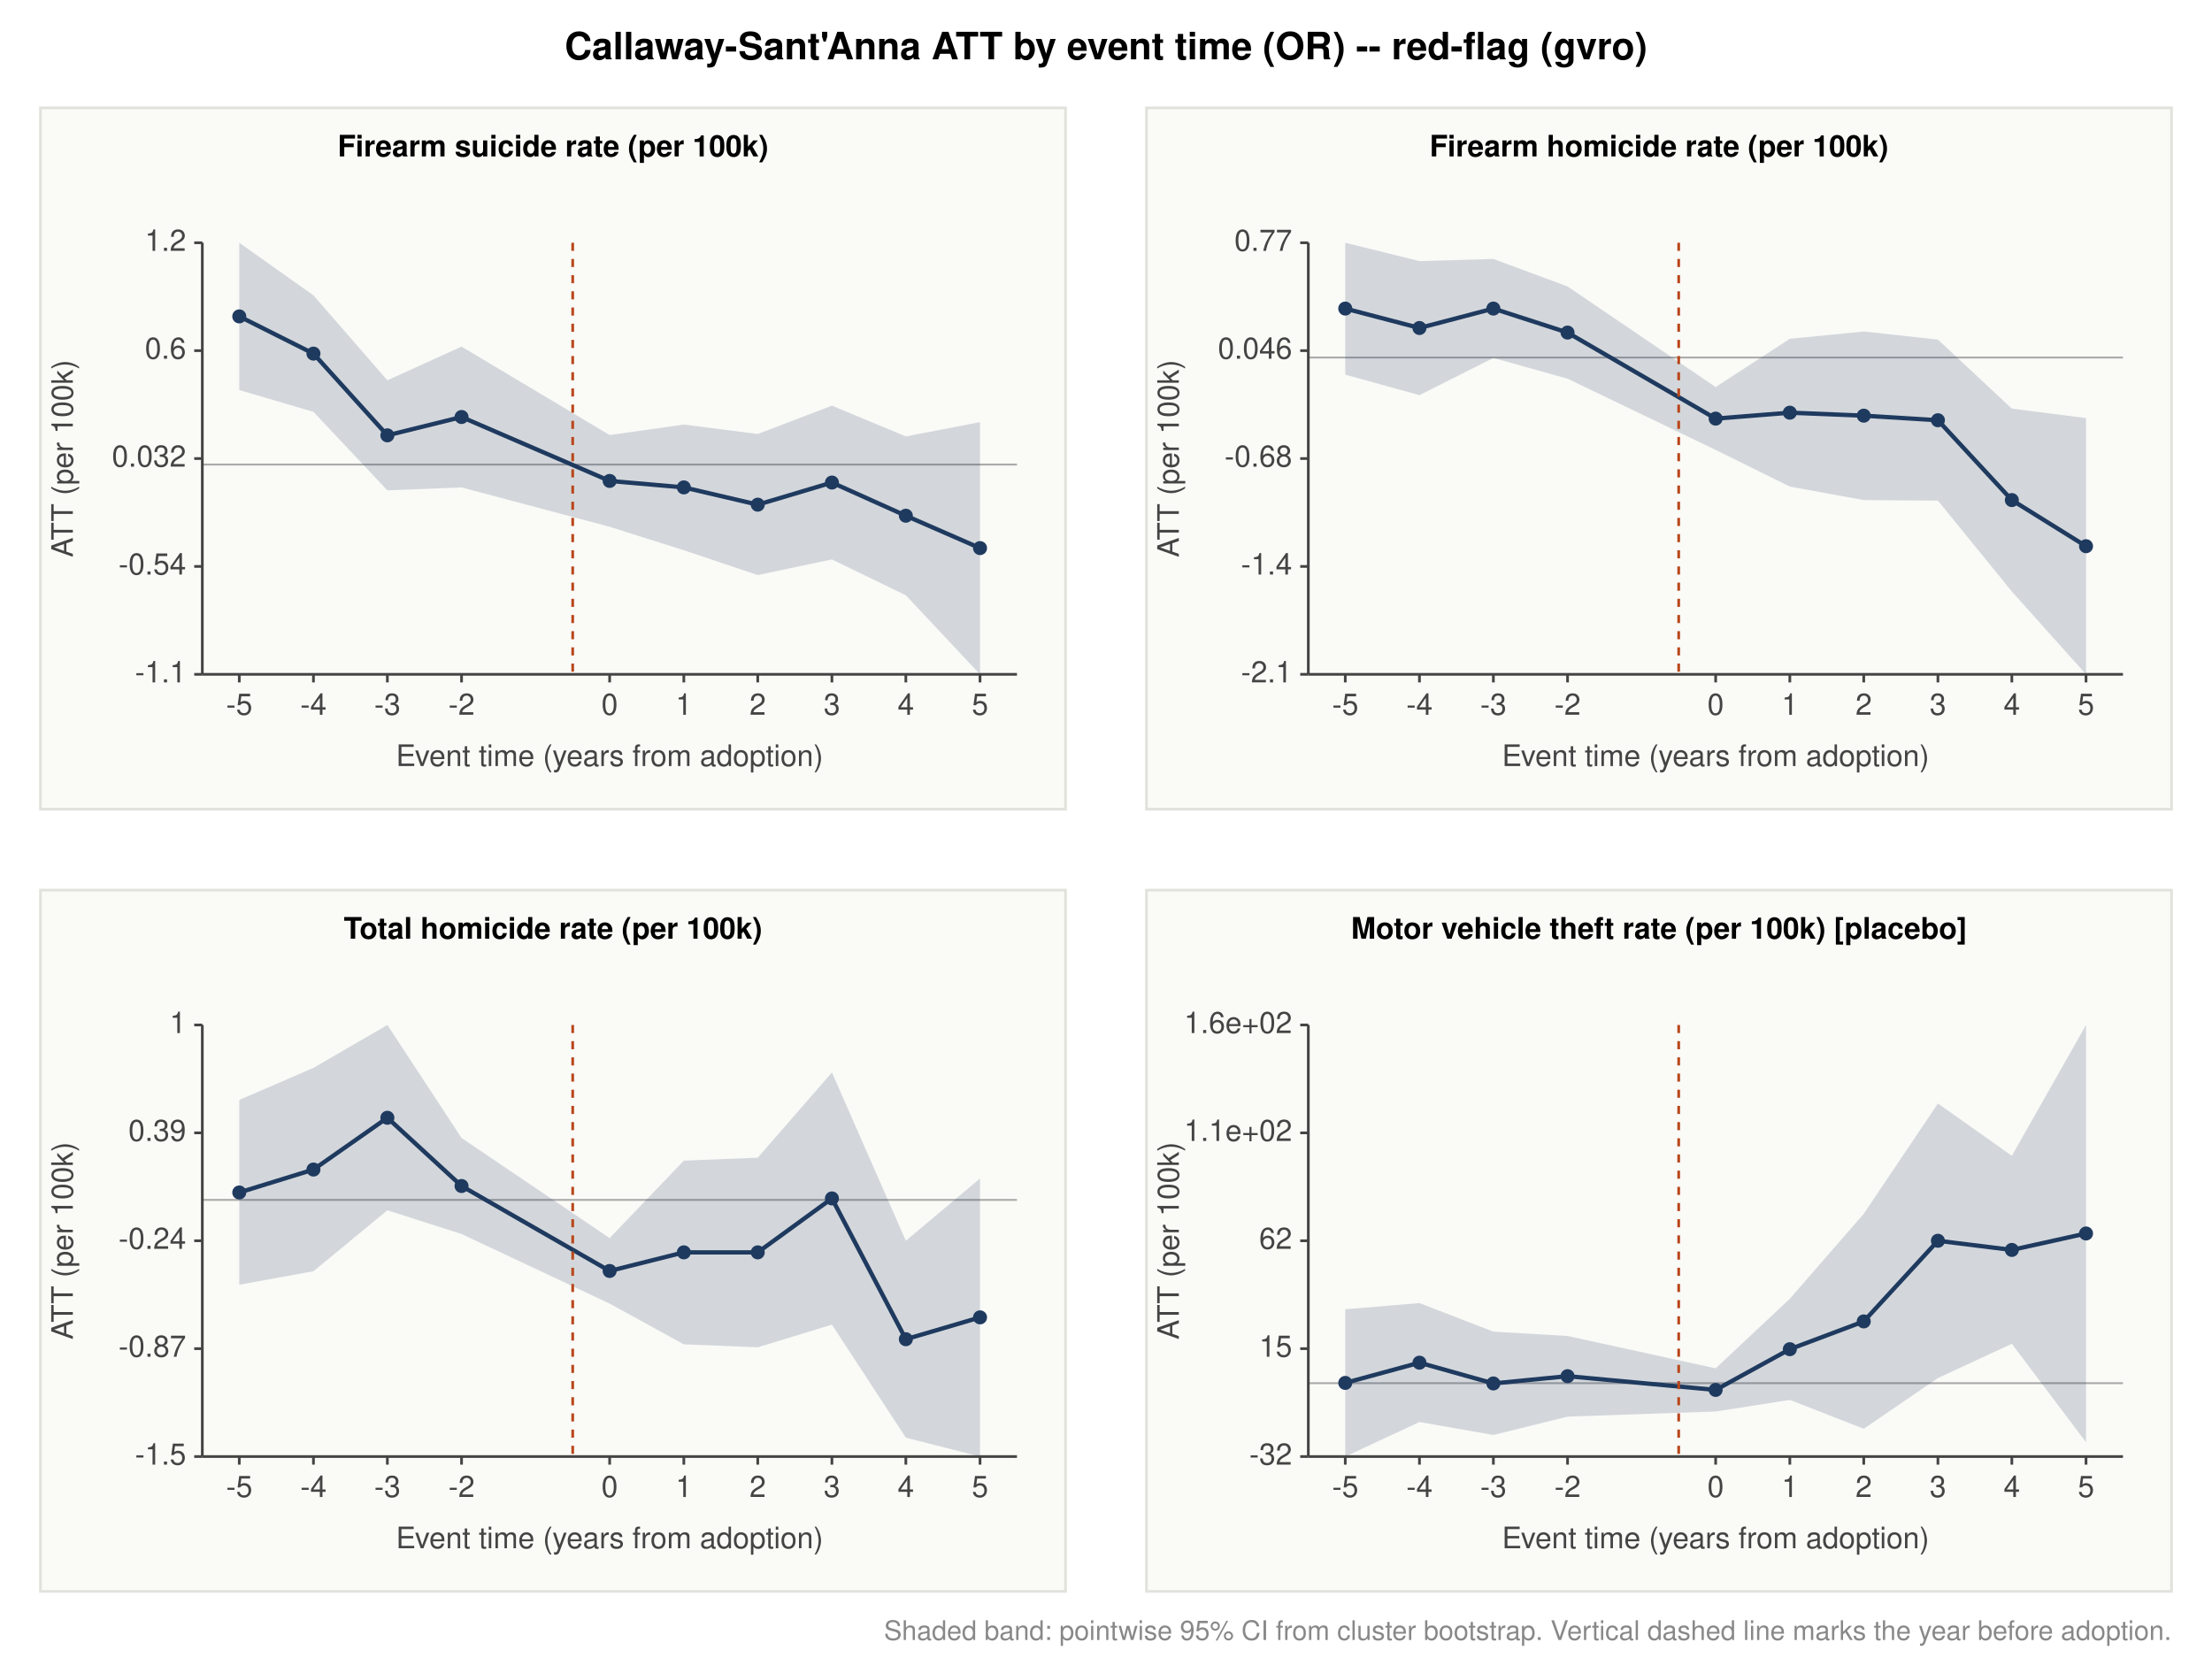
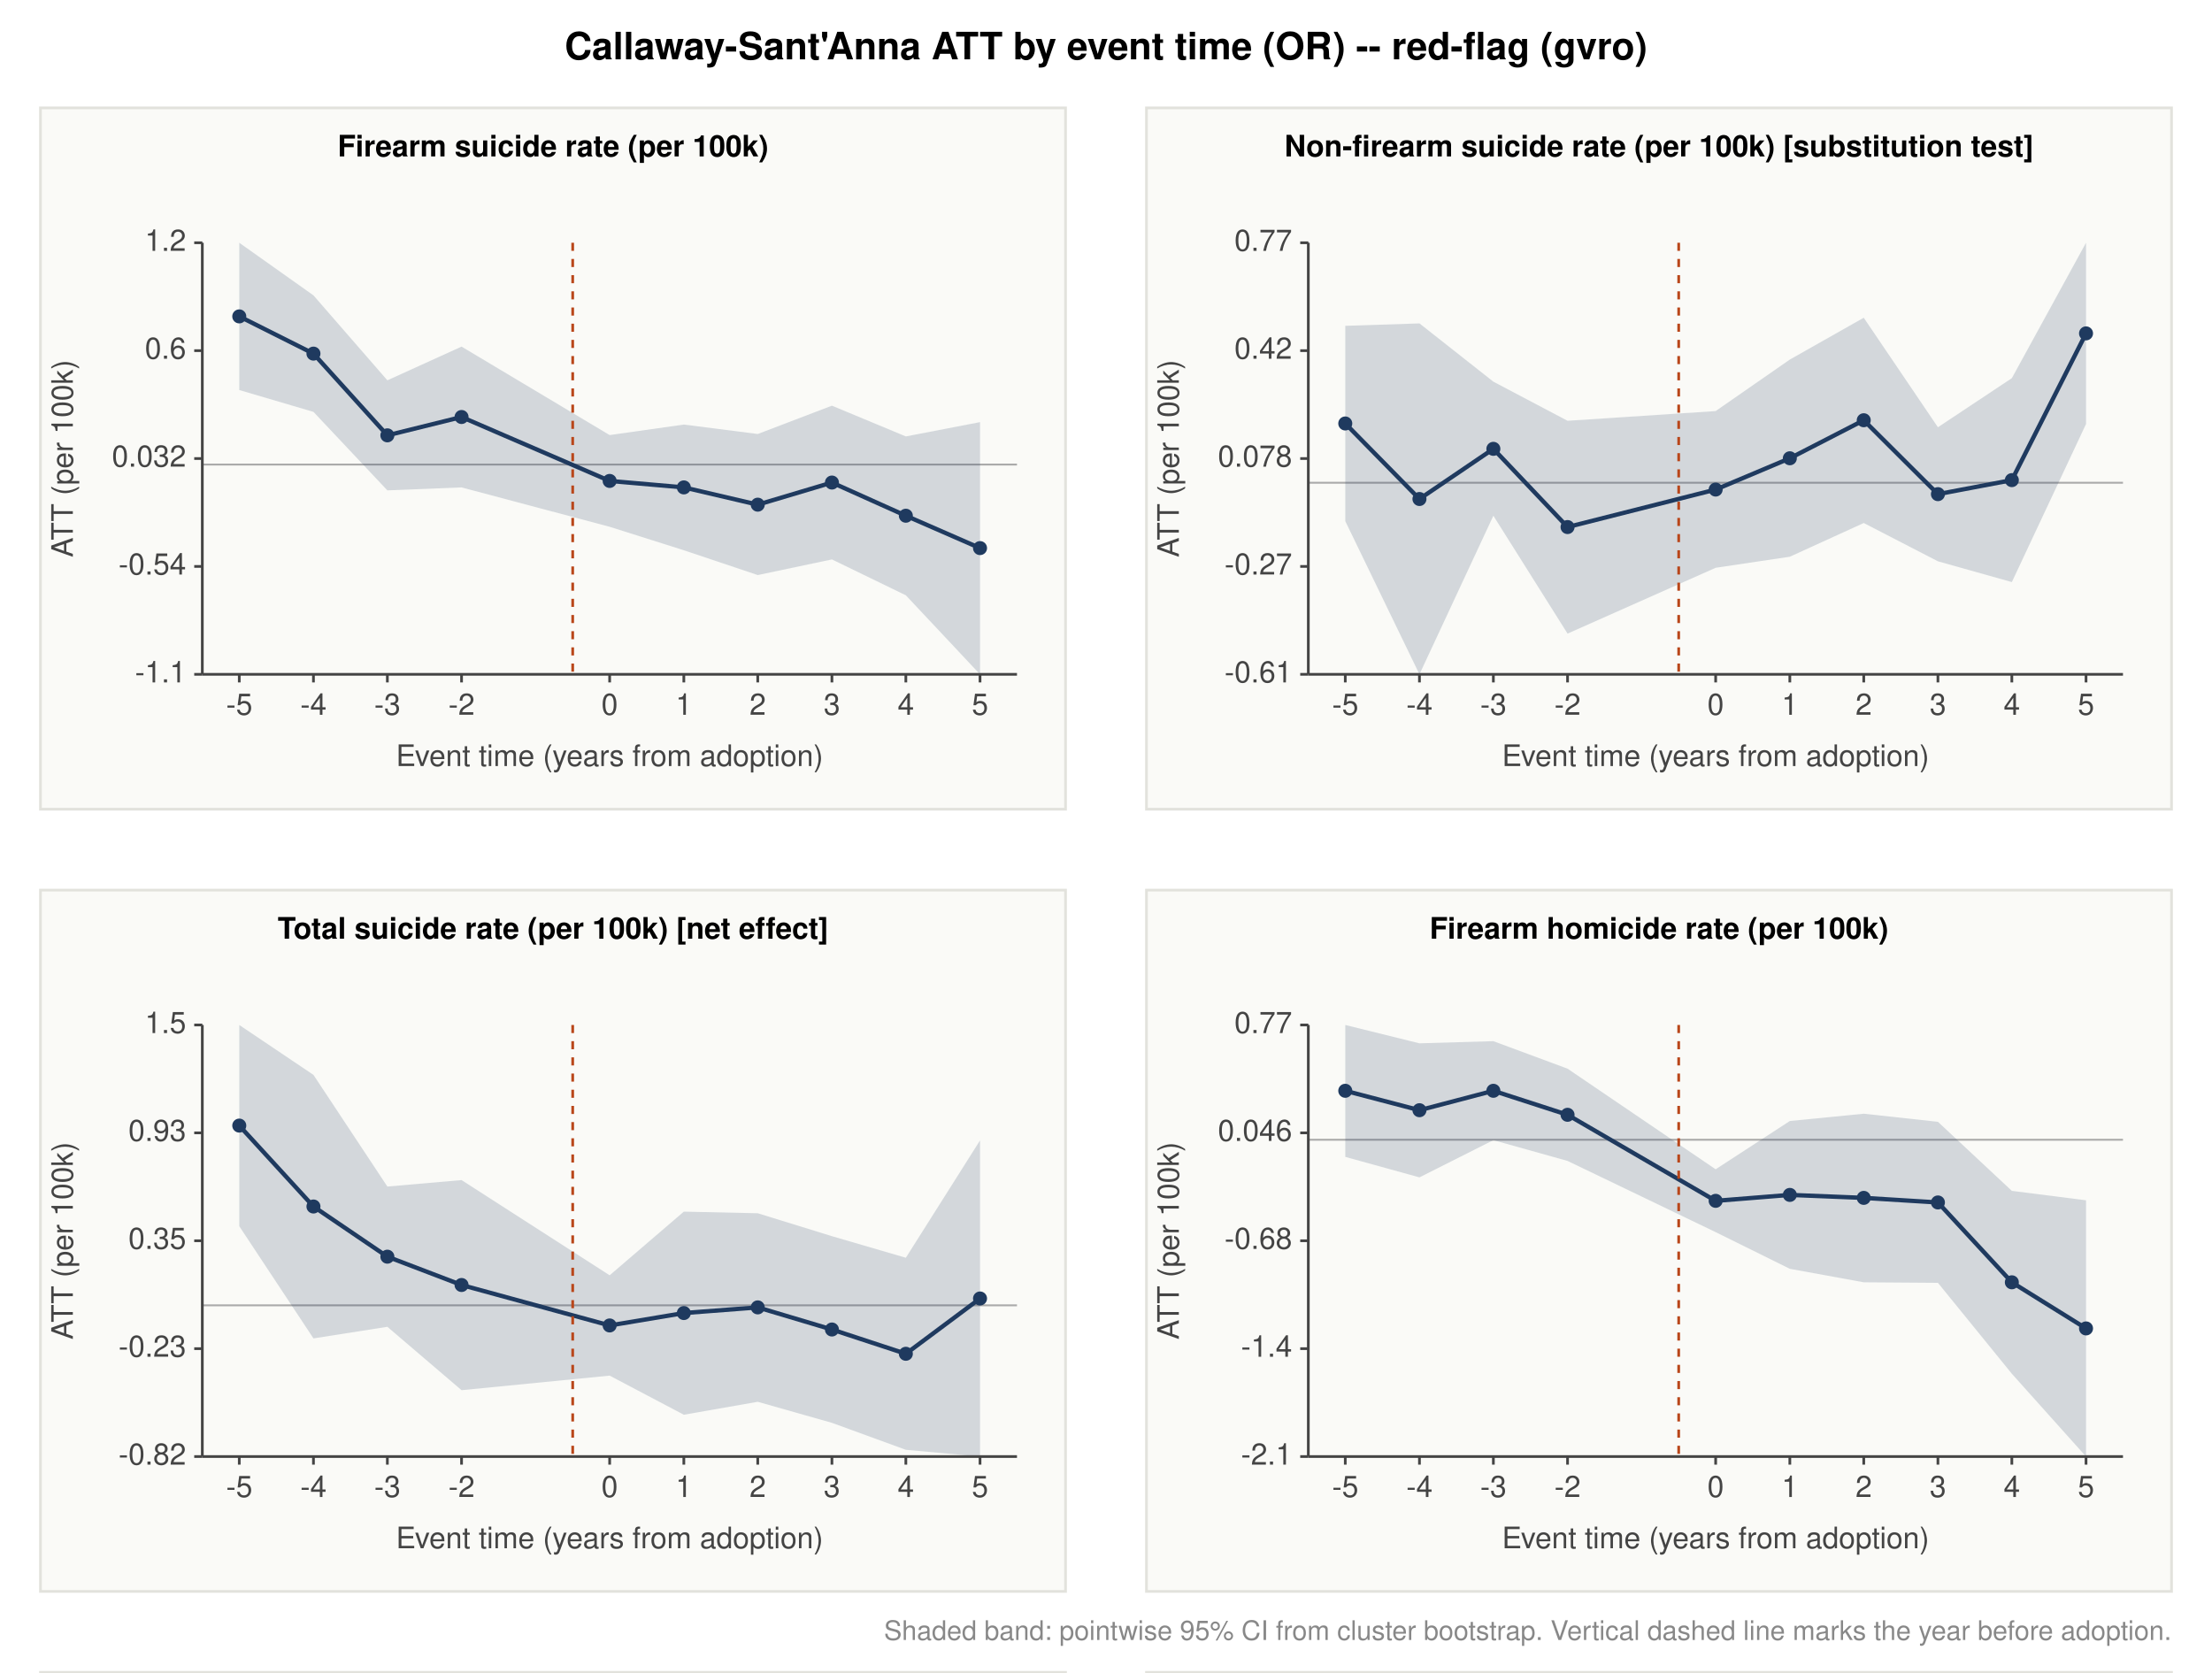
<svg xmlns="http://www.w3.org/2000/svg" viewBox="0 0 820 620" font-family="-apple-system, Segoe UI, Helvetica, Arial, sans-serif" font-size="11">
  <text x="410.0" y="22" text-anchor="middle" font-size="14" font-weight="600">Callaway-Sant'Anna ATT by event time (OR) -- red-flag (gvro)</text>
  <rect x="15" y="40" width="380" height="260" fill="#fafaf7" stroke="#e2e2dc" />
  <text x="205.0" y="58" text-anchor="middle" font-weight="600">Firearm suicide rate (per 100k)</text>
  <line x1="75" y1="172.227" x2="377" y2="172.227" stroke="#aaaaaa" stroke-width="0.7" />
  <polygon points="88.7,90.0 116.2,109.5 143.6,141.0 171.1,128.5 226.0,161.3 253.5,157.4 280.9,160.9 308.4,150.4 335.8,161.8 363.3,156.5 363.3,250.0 335.8,220.7 308.4,207.4 280.9,213.2 253.5,204.0 226.0,195.3 171.1,180.7 143.6,181.8 116.2,152.7 88.7,144.6" fill="#1f3a5f" opacity="0.18" />
  <polyline points="88.7,117.3 116.2,131.1 143.6,161.4 171.1,154.6 226.0,178.3 253.5,180.7 280.9,187.1 308.4,178.9 335.8,191.2 363.3,203.2" fill="none" stroke="#1f3a5f" stroke-width="1.6" />
  <circle cx="88.7" cy="117.3" r="2.6" fill="#1f3a5f" />
  <circle cx="116.2" cy="131.1" r="2.6" fill="#1f3a5f" />
  <circle cx="143.6" cy="161.4" r="2.6" fill="#1f3a5f" />
  <circle cx="171.1" cy="154.6" r="2.6" fill="#1f3a5f" />
  <circle cx="226.0" cy="178.3" r="2.6" fill="#1f3a5f" />
  <circle cx="253.5" cy="180.7" r="2.6" fill="#1f3a5f" />
  <circle cx="280.9" cy="187.1" r="2.6" fill="#1f3a5f" />
  <circle cx="308.4" cy="178.9" r="2.6" fill="#1f3a5f" />
  <circle cx="335.8" cy="191.2" r="2.6" fill="#1f3a5f" />
  <circle cx="363.3" cy="203.2" r="2.6" fill="#1f3a5f" />
  <line x1="212.3" y1="90" x2="212.3" y2="250" stroke="#b9461a" stroke-dasharray="3 3" />
  <line x1="75" y1="250" x2="377" y2="250" stroke="#444" />
  <line x1="75" y1="90" x2="75" y2="250" stroke="#444" />
  <line x1="88.7" y1="250" x2="88.7" y2="253" stroke="#444" />
  <text x="88.7" y="265" text-anchor="middle" fill="#444">-5</text>
  <line x1="116.2" y1="250" x2="116.2" y2="253" stroke="#444" />
  <text x="116.2" y="265" text-anchor="middle" fill="#444">-4</text>
  <line x1="143.6" y1="250" x2="143.6" y2="253" stroke="#444" />
  <text x="143.6" y="265" text-anchor="middle" fill="#444">-3</text>
  <line x1="171.1" y1="250" x2="171.1" y2="253" stroke="#444" />
  <text x="171.1" y="265" text-anchor="middle" fill="#444">-2</text>
  <line x1="226.0" y1="250" x2="226.0" y2="253" stroke="#444" />
  <text x="226.0" y="265" text-anchor="middle" fill="#444">0</text>
  <line x1="253.5" y1="250" x2="253.5" y2="253" stroke="#444" />
  <text x="253.5" y="265" text-anchor="middle" fill="#444">1</text>
  <line x1="280.9" y1="250" x2="280.9" y2="253" stroke="#444" />
  <text x="280.9" y="265" text-anchor="middle" fill="#444">2</text>
  <line x1="308.4" y1="250" x2="308.4" y2="253" stroke="#444" />
  <text x="308.4" y="265" text-anchor="middle" fill="#444">3</text>
  <line x1="335.8" y1="250" x2="335.8" y2="253" stroke="#444" />
  <text x="335.8" y="265" text-anchor="middle" fill="#444">4</text>
  <line x1="363.3" y1="250" x2="363.3" y2="253" stroke="#444" />
  <text x="363.3" y="265" text-anchor="middle" fill="#444">5</text>
  <line x1="72" y1="250.0" x2="75" y2="250.0" stroke="#444" />
  <text x="69" y="253.0" text-anchor="end" fill="#444">-1.1</text>
  <line x1="72" y1="210.0" x2="75" y2="210.0" stroke="#444" />
  <text x="69" y="213.0" text-anchor="end" fill="#444">-0.54</text>
  <line x1="72" y1="170.0" x2="75" y2="170.0" stroke="#444" />
  <text x="69" y="173.0" text-anchor="end" fill="#444">0.032</text>
  <line x1="72" y1="130.0" x2="75" y2="130.0" stroke="#444" />
  <text x="69" y="133.0" text-anchor="end" fill="#444">0.6</text>
  <line x1="72" y1="90.0" x2="75" y2="90.0" stroke="#444" />
  <text x="69" y="93.0" text-anchor="end" fill="#444">1.2</text>
  <text x="226.0" y="284" text-anchor="middle" fill="#444">Event time (years from adoption)</text>
  <text x="27" y="170.0" text-anchor="middle" fill="#444" transform="rotate(-90 27 170.0)">ATT (per 100k)</text>
  <rect x="425" y="40" width="380" height="260" fill="#fafaf7" stroke="#e2e2dc" />
-   <text x="615.0" y="58" text-anchor="middle" font-weight="600">Firearm homicide rate (per 100k)</text>
-   <line x1="485" y1="132.552" x2="787" y2="132.552" stroke="#aaaaaa" stroke-width="0.7" />
-   <polygon points="498.7,90.0 526.2,96.8 553.6,96.0 581.1,106.2 636.0,143.5 663.5,125.6 690.9,122.9 718.4,125.9 745.8,151.5 773.3,155.0 773.3,250.0 745.8,219.3 718.4,185.6 690.9,185.4 663.5,180.4 636.0,166.8 581.1,140.4 553.6,132.7 526.2,146.5 498.7,138.9" fill="#1f3a5f" opacity="0.18" />
-   <polyline points="498.7,114.4 526.2,121.6 553.6,114.4 581.1,123.3 636.0,155.2 663.5,153.0 690.9,154.1 718.4,155.8 745.8,185.4 773.3,202.5" fill="none" stroke="#1f3a5f" stroke-width="1.6" />
-   <circle cx="498.7" cy="114.4" r="2.6" fill="#1f3a5f" />
-   <circle cx="526.2" cy="121.6" r="2.6" fill="#1f3a5f" />
-   <circle cx="553.6" cy="114.4" r="2.6" fill="#1f3a5f" />
-   <circle cx="581.1" cy="123.3" r="2.6" fill="#1f3a5f" />
-   <circle cx="636.0" cy="155.2" r="2.6" fill="#1f3a5f" />
-   <circle cx="663.5" cy="153.0" r="2.6" fill="#1f3a5f" />
-   <circle cx="690.9" cy="154.1" r="2.6" fill="#1f3a5f" />
-   <circle cx="718.4" cy="155.8" r="2.6" fill="#1f3a5f" />
-   <circle cx="745.8" cy="185.4" r="2.6" fill="#1f3a5f" />
-   <circle cx="773.3" cy="202.5" r="2.6" fill="#1f3a5f" />
+   <text x="615.0" y="58" text-anchor="middle" font-weight="600">Non-firearm suicide rate (per 100k) [substitution test]</text>
+   <line x1="485" y1="178.974" x2="787" y2="178.974" stroke="#aaaaaa" stroke-width="0.7" />
+   <polygon points="498.7,120.8 526.2,119.9 553.6,141.5 581.1,156.0 636.0,152.4 663.5,133.3 690.9,117.8 718.4,158.4 745.8,140.2 773.3,90.0 773.3,157.2 745.8,215.8 718.4,208.1 690.9,193.9 663.5,206.4 636.0,210.5 581.1,234.9 553.6,191.2 526.2,250.0 498.7,193.2" fill="#1f3a5f" opacity="0.18" />
+   <polyline points="498.7,157.0 526.2,185.0 553.6,166.4 581.1,195.4 636.0,181.5 663.5,169.9 690.9,155.8 718.4,183.2 745.8,178.0 773.3,123.6" fill="none" stroke="#1f3a5f" stroke-width="1.6" />
+   <circle cx="498.7" cy="157.0" r="2.6" fill="#1f3a5f" />
+   <circle cx="526.2" cy="185.0" r="2.6" fill="#1f3a5f" />
+   <circle cx="553.6" cy="166.4" r="2.6" fill="#1f3a5f" />
+   <circle cx="581.1" cy="195.4" r="2.6" fill="#1f3a5f" />
+   <circle cx="636.0" cy="181.5" r="2.6" fill="#1f3a5f" />
+   <circle cx="663.5" cy="169.9" r="2.6" fill="#1f3a5f" />
+   <circle cx="690.9" cy="155.8" r="2.6" fill="#1f3a5f" />
+   <circle cx="718.4" cy="183.2" r="2.6" fill="#1f3a5f" />
+   <circle cx="745.8" cy="178.0" r="2.6" fill="#1f3a5f" />
+   <circle cx="773.3" cy="123.6" r="2.6" fill="#1f3a5f" />
  <line x1="622.3" y1="90" x2="622.3" y2="250" stroke="#b9461a" stroke-dasharray="3 3" />
  <line x1="485" y1="250" x2="787" y2="250" stroke="#444" />
  <line x1="485" y1="90" x2="485" y2="250" stroke="#444" />
  <line x1="498.7" y1="250" x2="498.7" y2="253" stroke="#444" />
  <text x="498.7" y="265" text-anchor="middle" fill="#444">-5</text>
  <line x1="526.2" y1="250" x2="526.2" y2="253" stroke="#444" />
  <text x="526.2" y="265" text-anchor="middle" fill="#444">-4</text>
  <line x1="553.6" y1="250" x2="553.6" y2="253" stroke="#444" />
  <text x="553.6" y="265" text-anchor="middle" fill="#444">-3</text>
  <line x1="581.1" y1="250" x2="581.1" y2="253" stroke="#444" />
  <text x="581.1" y="265" text-anchor="middle" fill="#444">-2</text>
  <line x1="636.0" y1="250" x2="636.0" y2="253" stroke="#444" />
  <text x="636.0" y="265" text-anchor="middle" fill="#444">0</text>
  <line x1="663.5" y1="250" x2="663.5" y2="253" stroke="#444" />
  <text x="663.5" y="265" text-anchor="middle" fill="#444">1</text>
  <line x1="690.9" y1="250" x2="690.9" y2="253" stroke="#444" />
  <text x="690.9" y="265" text-anchor="middle" fill="#444">2</text>
  <line x1="718.4" y1="250" x2="718.4" y2="253" stroke="#444" />
  <text x="718.4" y="265" text-anchor="middle" fill="#444">3</text>
  <line x1="745.8" y1="250" x2="745.8" y2="253" stroke="#444" />
  <text x="745.8" y="265" text-anchor="middle" fill="#444">4</text>
  <line x1="773.3" y1="250" x2="773.3" y2="253" stroke="#444" />
  <text x="773.3" y="265" text-anchor="middle" fill="#444">5</text>
  <line x1="482" y1="250.0" x2="485" y2="250.0" stroke="#444" />
-   <text x="479" y="253.0" text-anchor="end" fill="#444">-2.1</text>
+   <text x="479" y="253.0" text-anchor="end" fill="#444">-0.61</text>
  <line x1="482" y1="210.0" x2="485" y2="210.0" stroke="#444" />
-   <text x="479" y="213.0" text-anchor="end" fill="#444">-1.4</text>
+   <text x="479" y="213.0" text-anchor="end" fill="#444">-0.27</text>
  <line x1="482" y1="170.0" x2="485" y2="170.0" stroke="#444" />
-   <text x="479" y="173.0" text-anchor="end" fill="#444">-0.68</text>
+   <text x="479" y="173.0" text-anchor="end" fill="#444">0.078</text>
  <line x1="482" y1="130.0" x2="485" y2="130.0" stroke="#444" />
-   <text x="479" y="133.0" text-anchor="end" fill="#444">0.046</text>
+   <text x="479" y="133.0" text-anchor="end" fill="#444">0.42</text>
  <line x1="482" y1="90.0" x2="485" y2="90.0" stroke="#444" />
  <text x="479" y="93.0" text-anchor="end" fill="#444">0.77</text>
  <text x="636.0" y="284" text-anchor="middle" fill="#444">Event time (years from adoption)</text>
  <text x="437" y="170.0" text-anchor="middle" fill="#444" transform="rotate(-90 437 170.0)">ATT (per 100k)</text>
  <rect x="15" y="330" width="380" height="260" fill="#fafaf7" stroke="#e2e2dc" />
-   <text x="205.0" y="348" text-anchor="middle" font-weight="600">Total homicide rate (per 100k)</text>
-   <line x1="75" y1="444.853" x2="377" y2="444.853" stroke="#aaaaaa" stroke-width="0.7" />
-   <polygon points="88.7,407.8 116.2,395.9 143.6,380.0 171.1,421.9 226.0,459.0 253.5,430.3 280.9,429.2 308.4,397.6 335.8,460.0 363.3,436.9 363.3,540.0 335.8,533.0 308.4,491.1 280.9,499.5 253.5,498.4 226.0,483.3 171.1,457.5 143.6,448.7 116.2,471.3 88.7,476.3" fill="#1f3a5f" opacity="0.18" />
-   <polyline points="88.7,442.1 116.2,433.6 143.6,414.4 171.1,439.7 226.0,471.2 253.5,464.3 280.9,464.3 308.4,444.3 335.8,496.5 363.3,488.4" fill="none" stroke="#1f3a5f" stroke-width="1.6" />
-   <circle cx="88.7" cy="442.1" r="2.6" fill="#1f3a5f" />
-   <circle cx="116.2" cy="433.6" r="2.6" fill="#1f3a5f" />
-   <circle cx="143.6" cy="414.4" r="2.6" fill="#1f3a5f" />
-   <circle cx="171.1" cy="439.7" r="2.6" fill="#1f3a5f" />
-   <circle cx="226.0" cy="471.2" r="2.6" fill="#1f3a5f" />
-   <circle cx="253.5" cy="464.3" r="2.6" fill="#1f3a5f" />
-   <circle cx="280.9" cy="464.3" r="2.6" fill="#1f3a5f" />
-   <circle cx="308.4" cy="444.3" r="2.6" fill="#1f3a5f" />
-   <circle cx="335.8" cy="496.5" r="2.6" fill="#1f3a5f" />
-   <circle cx="363.3" cy="488.4" r="2.6" fill="#1f3a5f" />
+   <text x="205.0" y="348" text-anchor="middle" font-weight="600">Total suicide rate (per 100k) [net effect]</text>
+   <line x1="75" y1="483.935" x2="377" y2="483.935" stroke="#aaaaaa" stroke-width="0.7" />
+   <polygon points="88.7,380.0 116.2,398.5 143.6,439.9 171.1,437.5 226.0,472.8 253.5,449.2 280.9,449.8 308.4,458.3 335.8,466.3 363.3,422.8 363.3,540.0 335.8,537.5 308.4,527.5 280.9,519.7 253.5,524.5 226.0,510.0 171.1,515.4 143.6,491.9 116.2,496.2 88.7,454.6" fill="#1f3a5f" opacity="0.18" />
+   <polyline points="88.7,417.3 116.2,447.3 143.6,465.9 171.1,476.4 226.0,491.4 253.5,486.8 280.9,484.7 308.4,492.9 335.8,501.9 363.3,481.4" fill="none" stroke="#1f3a5f" stroke-width="1.6" />
+   <circle cx="88.7" cy="417.3" r="2.6" fill="#1f3a5f" />
+   <circle cx="116.2" cy="447.3" r="2.6" fill="#1f3a5f" />
+   <circle cx="143.6" cy="465.9" r="2.6" fill="#1f3a5f" />
+   <circle cx="171.1" cy="476.4" r="2.6" fill="#1f3a5f" />
+   <circle cx="226.0" cy="491.4" r="2.6" fill="#1f3a5f" />
+   <circle cx="253.5" cy="486.8" r="2.6" fill="#1f3a5f" />
+   <circle cx="280.9" cy="484.7" r="2.6" fill="#1f3a5f" />
+   <circle cx="308.4" cy="492.9" r="2.6" fill="#1f3a5f" />
+   <circle cx="335.8" cy="501.9" r="2.6" fill="#1f3a5f" />
+   <circle cx="363.3" cy="481.4" r="2.6" fill="#1f3a5f" />
  <line x1="212.3" y1="380" x2="212.3" y2="540" stroke="#b9461a" stroke-dasharray="3 3" />
  <line x1="75" y1="540" x2="377" y2="540" stroke="#444" />
  <line x1="75" y1="380" x2="75" y2="540" stroke="#444" />
  <line x1="88.7" y1="540" x2="88.7" y2="543" stroke="#444" />
  <text x="88.7" y="555" text-anchor="middle" fill="#444">-5</text>
  <line x1="116.2" y1="540" x2="116.2" y2="543" stroke="#444" />
  <text x="116.2" y="555" text-anchor="middle" fill="#444">-4</text>
  <line x1="143.6" y1="540" x2="143.6" y2="543" stroke="#444" />
  <text x="143.6" y="555" text-anchor="middle" fill="#444">-3</text>
  <line x1="171.1" y1="540" x2="171.1" y2="543" stroke="#444" />
  <text x="171.1" y="555" text-anchor="middle" fill="#444">-2</text>
  <line x1="226.0" y1="540" x2="226.0" y2="543" stroke="#444" />
  <text x="226.0" y="555" text-anchor="middle" fill="#444">0</text>
  <line x1="253.5" y1="540" x2="253.5" y2="543" stroke="#444" />
  <text x="253.5" y="555" text-anchor="middle" fill="#444">1</text>
  <line x1="280.9" y1="540" x2="280.9" y2="543" stroke="#444" />
  <text x="280.9" y="555" text-anchor="middle" fill="#444">2</text>
  <line x1="308.4" y1="540" x2="308.4" y2="543" stroke="#444" />
  <text x="308.4" y="555" text-anchor="middle" fill="#444">3</text>
  <line x1="335.8" y1="540" x2="335.8" y2="543" stroke="#444" />
  <text x="335.8" y="555" text-anchor="middle" fill="#444">4</text>
  <line x1="363.3" y1="540" x2="363.3" y2="543" stroke="#444" />
  <text x="363.3" y="555" text-anchor="middle" fill="#444">5</text>
  <line x1="72" y1="540.0" x2="75" y2="540.0" stroke="#444" />
-   <text x="69" y="543.0" text-anchor="end" fill="#444">-1.5</text>
+   <text x="69" y="543.0" text-anchor="end" fill="#444">-0.82</text>
  <line x1="72" y1="500.0" x2="75" y2="500.0" stroke="#444" />
-   <text x="69" y="503.0" text-anchor="end" fill="#444">-0.87</text>
+   <text x="69" y="503.0" text-anchor="end" fill="#444">-0.23</text>
  <line x1="72" y1="460.0" x2="75" y2="460.0" stroke="#444" />
-   <text x="69" y="463.0" text-anchor="end" fill="#444">-0.24</text>
+   <text x="69" y="463.0" text-anchor="end" fill="#444">0.35</text>
  <line x1="72" y1="420.0" x2="75" y2="420.0" stroke="#444" />
-   <text x="69" y="423.0" text-anchor="end" fill="#444">0.39</text>
+   <text x="69" y="423.0" text-anchor="end" fill="#444">0.93</text>
  <line x1="72" y1="380.0" x2="75" y2="380.0" stroke="#444" />
-   <text x="69" y="383.0" text-anchor="end" fill="#444">1</text>
+   <text x="69" y="383.0" text-anchor="end" fill="#444">1.5</text>
  <text x="226.0" y="574" text-anchor="middle" fill="#444">Event time (years from adoption)</text>
  <text x="27" y="460.0" text-anchor="middle" fill="#444" transform="rotate(-90 27 460.0)">ATT (per 100k)</text>
  <rect x="425" y="330" width="380" height="260" fill="#fafaf7" stroke="#e2e2dc" />
-   <text x="615.0" y="348" text-anchor="middle" font-weight="600">Motor vehicle theft rate (per 100k) [placebo]</text>
-   <line x1="485" y1="512.799" x2="787" y2="512.799" stroke="#aaaaaa" stroke-width="0.7" />
-   <polygon points="498.7,485.4 526.2,483.1 553.6,493.7 581.1,495.3 636.0,507.3 663.5,481.5 690.9,450.0 718.4,409.1 745.8,428.5 773.3,380.0 773.3,534.7 745.8,498.2 718.4,510.9 690.9,529.7 663.5,519.0 636.0,523.3 581.1,525.2 553.6,532.0 526.2,527.2 498.7,540.0" fill="#1f3a5f" opacity="0.18" />
-   <polyline points="498.7,512.7 526.2,505.2 553.6,512.9 581.1,510.2 636.0,515.3 663.5,500.2 690.9,489.9 718.4,460.0 745.8,463.4 773.3,457.3" fill="none" stroke="#1f3a5f" stroke-width="1.6" />
-   <circle cx="498.7" cy="512.7" r="2.6" fill="#1f3a5f" />
-   <circle cx="526.2" cy="505.2" r="2.6" fill="#1f3a5f" />
-   <circle cx="553.6" cy="512.9" r="2.6" fill="#1f3a5f" />
-   <circle cx="581.1" cy="510.2" r="2.6" fill="#1f3a5f" />
-   <circle cx="636.0" cy="515.3" r="2.6" fill="#1f3a5f" />
-   <circle cx="663.5" cy="500.2" r="2.6" fill="#1f3a5f" />
-   <circle cx="690.9" cy="489.9" r="2.6" fill="#1f3a5f" />
-   <circle cx="718.4" cy="460.0" r="2.6" fill="#1f3a5f" />
-   <circle cx="745.8" cy="463.4" r="2.6" fill="#1f3a5f" />
-   <circle cx="773.3" cy="457.3" r="2.6" fill="#1f3a5f" />
+   <text x="615.0" y="348" text-anchor="middle" font-weight="600">Firearm homicide rate (per 100k)</text>
+   <line x1="485" y1="422.552" x2="787" y2="422.552" stroke="#aaaaaa" stroke-width="0.7" />
+   <polygon points="498.7,380.0 526.2,386.8 553.6,386.0 581.1,396.2 636.0,433.5 663.5,415.6 690.9,412.9 718.4,415.9 745.8,441.5 773.3,445.0 773.3,540.0 745.8,509.3 718.4,475.6 690.9,475.4 663.5,470.4 636.0,456.8 581.1,430.4 553.6,422.7 526.2,436.5 498.7,428.9" fill="#1f3a5f" opacity="0.18" />
+   <polyline points="498.7,404.4 526.2,411.6 553.6,404.4 581.1,413.3 636.0,445.2 663.5,443.0 690.9,444.1 718.4,445.8 745.8,475.4 773.3,492.5" fill="none" stroke="#1f3a5f" stroke-width="1.6" />
+   <circle cx="498.7" cy="404.4" r="2.6" fill="#1f3a5f" />
+   <circle cx="526.2" cy="411.6" r="2.6" fill="#1f3a5f" />
+   <circle cx="553.6" cy="404.4" r="2.6" fill="#1f3a5f" />
+   <circle cx="581.1" cy="413.3" r="2.6" fill="#1f3a5f" />
+   <circle cx="636.0" cy="445.2" r="2.6" fill="#1f3a5f" />
+   <circle cx="663.5" cy="443.0" r="2.6" fill="#1f3a5f" />
+   <circle cx="690.9" cy="444.1" r="2.6" fill="#1f3a5f" />
+   <circle cx="718.4" cy="445.8" r="2.6" fill="#1f3a5f" />
+   <circle cx="745.8" cy="475.4" r="2.6" fill="#1f3a5f" />
+   <circle cx="773.3" cy="492.5" r="2.6" fill="#1f3a5f" />
  <line x1="622.3" y1="380" x2="622.3" y2="540" stroke="#b9461a" stroke-dasharray="3 3" />
  <line x1="485" y1="540" x2="787" y2="540" stroke="#444" />
  <line x1="485" y1="380" x2="485" y2="540" stroke="#444" />
  <line x1="498.7" y1="540" x2="498.7" y2="543" stroke="#444" />
  <text x="498.7" y="555" text-anchor="middle" fill="#444">-5</text>
  <line x1="526.2" y1="540" x2="526.2" y2="543" stroke="#444" />
  <text x="526.2" y="555" text-anchor="middle" fill="#444">-4</text>
  <line x1="553.6" y1="540" x2="553.6" y2="543" stroke="#444" />
  <text x="553.6" y="555" text-anchor="middle" fill="#444">-3</text>
  <line x1="581.1" y1="540" x2="581.1" y2="543" stroke="#444" />
  <text x="581.1" y="555" text-anchor="middle" fill="#444">-2</text>
  <line x1="636.0" y1="540" x2="636.0" y2="543" stroke="#444" />
  <text x="636.0" y="555" text-anchor="middle" fill="#444">0</text>
  <line x1="663.5" y1="540" x2="663.5" y2="543" stroke="#444" />
  <text x="663.5" y="555" text-anchor="middle" fill="#444">1</text>
  <line x1="690.9" y1="540" x2="690.9" y2="543" stroke="#444" />
  <text x="690.9" y="555" text-anchor="middle" fill="#444">2</text>
  <line x1="718.4" y1="540" x2="718.4" y2="543" stroke="#444" />
  <text x="718.4" y="555" text-anchor="middle" fill="#444">3</text>
  <line x1="745.8" y1="540" x2="745.8" y2="543" stroke="#444" />
  <text x="745.8" y="555" text-anchor="middle" fill="#444">4</text>
  <line x1="773.3" y1="540" x2="773.3" y2="543" stroke="#444" />
  <text x="773.3" y="555" text-anchor="middle" fill="#444">5</text>
  <line x1="482" y1="540.0" x2="485" y2="540.0" stroke="#444" />
-   <text x="479" y="543.0" text-anchor="end" fill="#444">-32</text>
+   <text x="479" y="543.0" text-anchor="end" fill="#444">-2.1</text>
  <line x1="482" y1="500.0" x2="485" y2="500.0" stroke="#444" />
-   <text x="479" y="503.0" text-anchor="end" fill="#444">15</text>
+   <text x="479" y="503.0" text-anchor="end" fill="#444">-1.4</text>
  <line x1="482" y1="460.0" x2="485" y2="460.0" stroke="#444" />
-   <text x="479" y="463.0" text-anchor="end" fill="#444">62</text>
+   <text x="479" y="463.0" text-anchor="end" fill="#444">-0.68</text>
  <line x1="482" y1="420.0" x2="485" y2="420.0" stroke="#444" />
-   <text x="479" y="423.0" text-anchor="end" fill="#444">1.1e+02</text>
+   <text x="479" y="423.0" text-anchor="end" fill="#444">0.046</text>
  <line x1="482" y1="380.0" x2="485" y2="380.0" stroke="#444" />
-   <text x="479" y="383.0" text-anchor="end" fill="#444">1.6e+02</text>
+   <text x="479" y="383.0" text-anchor="end" fill="#444">0.77</text>
  <text x="636.0" y="574" text-anchor="middle" fill="#444">Event time (years from adoption)</text>
  <text x="437" y="460.0" text-anchor="middle" fill="#444" transform="rotate(-90 437 460.0)">ATT (per 100k)</text>
+   <rect x="15" y="620" width="380" height="260" fill="#fafaf7" stroke="#e2e2dc" />
+   <text x="205.0" y="638" text-anchor="middle" font-weight="600">Total homicide rate (per 100k)</text>
+   <line x1="75" y1="734.853" x2="377" y2="734.853" stroke="#aaaaaa" stroke-width="0.7" />
+   <polygon points="88.7,697.8 116.2,685.9 143.6,670.0 171.1,711.9 226.0,749.0 253.5,720.3 280.9,719.2 308.4,687.6 335.8,750.0 363.3,726.9 363.3,830.0 335.8,823.0 308.4,781.1 280.9,789.5 253.5,788.4 226.0,773.3 171.1,747.5 143.6,738.7 116.2,761.3 88.7,766.3" fill="#1f3a5f" opacity="0.18" />
+   <polyline points="88.7,732.1 116.2,723.6 143.6,704.4 171.1,729.7 226.0,761.2 253.5,754.3 280.9,754.3 308.4,734.3 335.8,786.5 363.3,778.4" fill="none" stroke="#1f3a5f" stroke-width="1.6" />
+   <circle cx="88.7" cy="732.1" r="2.6" fill="#1f3a5f" />
+   <circle cx="116.2" cy="723.6" r="2.6" fill="#1f3a5f" />
+   <circle cx="143.6" cy="704.4" r="2.6" fill="#1f3a5f" />
+   <circle cx="171.1" cy="729.7" r="2.6" fill="#1f3a5f" />
+   <circle cx="226.0" cy="761.2" r="2.6" fill="#1f3a5f" />
+   <circle cx="253.5" cy="754.3" r="2.6" fill="#1f3a5f" />
+   <circle cx="280.9" cy="754.3" r="2.6" fill="#1f3a5f" />
+   <circle cx="308.4" cy="734.3" r="2.6" fill="#1f3a5f" />
+   <circle cx="335.8" cy="786.5" r="2.6" fill="#1f3a5f" />
+   <circle cx="363.3" cy="778.4" r="2.6" fill="#1f3a5f" />
+   <line x1="212.3" y1="670" x2="212.3" y2="830" stroke="#b9461a" stroke-dasharray="3 3" />
+   <line x1="75" y1="830" x2="377" y2="830" stroke="#444" />
+   <line x1="75" y1="670" x2="75" y2="830" stroke="#444" />
+   <line x1="88.7" y1="830" x2="88.7" y2="833" stroke="#444" />
+   <text x="88.7" y="845" text-anchor="middle" fill="#444">-5</text>
+   <line x1="116.2" y1="830" x2="116.2" y2="833" stroke="#444" />
+   <text x="116.2" y="845" text-anchor="middle" fill="#444">-4</text>
+   <line x1="143.6" y1="830" x2="143.6" y2="833" stroke="#444" />
+   <text x="143.6" y="845" text-anchor="middle" fill="#444">-3</text>
+   <line x1="171.1" y1="830" x2="171.1" y2="833" stroke="#444" />
+   <text x="171.1" y="845" text-anchor="middle" fill="#444">-2</text>
+   <line x1="226.0" y1="830" x2="226.0" y2="833" stroke="#444" />
+   <text x="226.0" y="845" text-anchor="middle" fill="#444">0</text>
+   <line x1="253.5" y1="830" x2="253.5" y2="833" stroke="#444" />
+   <text x="253.5" y="845" text-anchor="middle" fill="#444">1</text>
+   <line x1="280.9" y1="830" x2="280.9" y2="833" stroke="#444" />
+   <text x="280.9" y="845" text-anchor="middle" fill="#444">2</text>
+   <line x1="308.4" y1="830" x2="308.4" y2="833" stroke="#444" />
+   <text x="308.4" y="845" text-anchor="middle" fill="#444">3</text>
+   <line x1="335.8" y1="830" x2="335.8" y2="833" stroke="#444" />
+   <text x="335.8" y="845" text-anchor="middle" fill="#444">4</text>
+   <line x1="363.3" y1="830" x2="363.3" y2="833" stroke="#444" />
+   <text x="363.3" y="845" text-anchor="middle" fill="#444">5</text>
+   <line x1="72" y1="830.0" x2="75" y2="830.0" stroke="#444" />
+   <text x="69" y="833.0" text-anchor="end" fill="#444">-1.5</text>
+   <line x1="72" y1="790.0" x2="75" y2="790.0" stroke="#444" />
+   <text x="69" y="793.0" text-anchor="end" fill="#444">-0.87</text>
+   <line x1="72" y1="750.0" x2="75" y2="750.0" stroke="#444" />
+   <text x="69" y="753.0" text-anchor="end" fill="#444">-0.24</text>
+   <line x1="72" y1="710.0" x2="75" y2="710.0" stroke="#444" />
+   <text x="69" y="713.0" text-anchor="end" fill="#444">0.39</text>
+   <line x1="72" y1="670.0" x2="75" y2="670.0" stroke="#444" />
+   <text x="69" y="673.0" text-anchor="end" fill="#444">1</text>
+   <text x="226.0" y="864" text-anchor="middle" fill="#444">Event time (years from adoption)</text>
+   <text x="27" y="750.0" text-anchor="middle" fill="#444" transform="rotate(-90 27 750.0)">ATT (per 100k)</text>
+   <rect x="425" y="620" width="380" height="260" fill="#fafaf7" stroke="#e2e2dc" />
+   <text x="615.0" y="638" text-anchor="middle" font-weight="600">Motor vehicle theft rate (per 100k) [placebo]</text>
+   <line x1="485" y1="802.799" x2="787" y2="802.799" stroke="#aaaaaa" stroke-width="0.7" />
+   <polygon points="498.7,775.4 526.2,773.1 553.6,783.7 581.1,785.3 636.0,797.3 663.5,771.5 690.9,740.0 718.4,699.1 745.8,718.5 773.3,670.0 773.3,824.7 745.8,788.2 718.4,800.9 690.9,819.7 663.5,809.0 636.0,813.3 581.1,815.2 553.6,822.0 526.2,817.2 498.7,830.0" fill="#1f3a5f" opacity="0.18" />
+   <polyline points="498.7,802.7 526.2,795.2 553.6,802.9 581.1,800.2 636.0,805.3 663.5,790.2 690.9,779.9 718.4,750.0 745.8,753.4 773.3,747.3" fill="none" stroke="#1f3a5f" stroke-width="1.6" />
+   <circle cx="498.7" cy="802.7" r="2.6" fill="#1f3a5f" />
+   <circle cx="526.2" cy="795.2" r="2.6" fill="#1f3a5f" />
+   <circle cx="553.6" cy="802.9" r="2.6" fill="#1f3a5f" />
+   <circle cx="581.1" cy="800.2" r="2.6" fill="#1f3a5f" />
+   <circle cx="636.0" cy="805.3" r="2.6" fill="#1f3a5f" />
+   <circle cx="663.5" cy="790.2" r="2.6" fill="#1f3a5f" />
+   <circle cx="690.9" cy="779.9" r="2.6" fill="#1f3a5f" />
+   <circle cx="718.4" cy="750.0" r="2.6" fill="#1f3a5f" />
+   <circle cx="745.8" cy="753.4" r="2.6" fill="#1f3a5f" />
+   <circle cx="773.3" cy="747.3" r="2.6" fill="#1f3a5f" />
+   <line x1="622.3" y1="670" x2="622.3" y2="830" stroke="#b9461a" stroke-dasharray="3 3" />
+   <line x1="485" y1="830" x2="787" y2="830" stroke="#444" />
+   <line x1="485" y1="670" x2="485" y2="830" stroke="#444" />
+   <line x1="498.7" y1="830" x2="498.7" y2="833" stroke="#444" />
+   <text x="498.7" y="845" text-anchor="middle" fill="#444">-5</text>
+   <line x1="526.2" y1="830" x2="526.2" y2="833" stroke="#444" />
+   <text x="526.2" y="845" text-anchor="middle" fill="#444">-4</text>
+   <line x1="553.6" y1="830" x2="553.6" y2="833" stroke="#444" />
+   <text x="553.6" y="845" text-anchor="middle" fill="#444">-3</text>
+   <line x1="581.1" y1="830" x2="581.1" y2="833" stroke="#444" />
+   <text x="581.1" y="845" text-anchor="middle" fill="#444">-2</text>
+   <line x1="636.0" y1="830" x2="636.0" y2="833" stroke="#444" />
+   <text x="636.0" y="845" text-anchor="middle" fill="#444">0</text>
+   <line x1="663.5" y1="830" x2="663.5" y2="833" stroke="#444" />
+   <text x="663.5" y="845" text-anchor="middle" fill="#444">1</text>
+   <line x1="690.9" y1="830" x2="690.9" y2="833" stroke="#444" />
+   <text x="690.9" y="845" text-anchor="middle" fill="#444">2</text>
+   <line x1="718.4" y1="830" x2="718.4" y2="833" stroke="#444" />
+   <text x="718.4" y="845" text-anchor="middle" fill="#444">3</text>
+   <line x1="745.8" y1="830" x2="745.8" y2="833" stroke="#444" />
+   <text x="745.8" y="845" text-anchor="middle" fill="#444">4</text>
+   <line x1="773.3" y1="830" x2="773.3" y2="833" stroke="#444" />
+   <text x="773.3" y="845" text-anchor="middle" fill="#444">5</text>
+   <line x1="482" y1="830.0" x2="485" y2="830.0" stroke="#444" />
+   <text x="479" y="833.0" text-anchor="end" fill="#444">-32</text>
+   <line x1="482" y1="790.0" x2="485" y2="790.0" stroke="#444" />
+   <text x="479" y="793.0" text-anchor="end" fill="#444">15</text>
+   <line x1="482" y1="750.0" x2="485" y2="750.0" stroke="#444" />
+   <text x="479" y="753.0" text-anchor="end" fill="#444">62</text>
+   <line x1="482" y1="710.0" x2="485" y2="710.0" stroke="#444" />
+   <text x="479" y="713.0" text-anchor="end" fill="#444">1.1e+02</text>
+   <line x1="482" y1="670.0" x2="485" y2="670.0" stroke="#444" />
+   <text x="479" y="673.0" text-anchor="end" fill="#444">1.6e+02</text>
+   <text x="636.0" y="864" text-anchor="middle" fill="#444">Event time (years from adoption)</text>
+   <text x="437" y="750.0" text-anchor="middle" fill="#444" transform="rotate(-90 437 750.0)">ATT (per 100k)</text>
  <text x="805" y="608" text-anchor="end" fill="#888" font-size="10">Shaded band: pointwise 95% CI from cluster bootstrap. Vertical dashed line marks the year before adoption.</text>
</svg>
